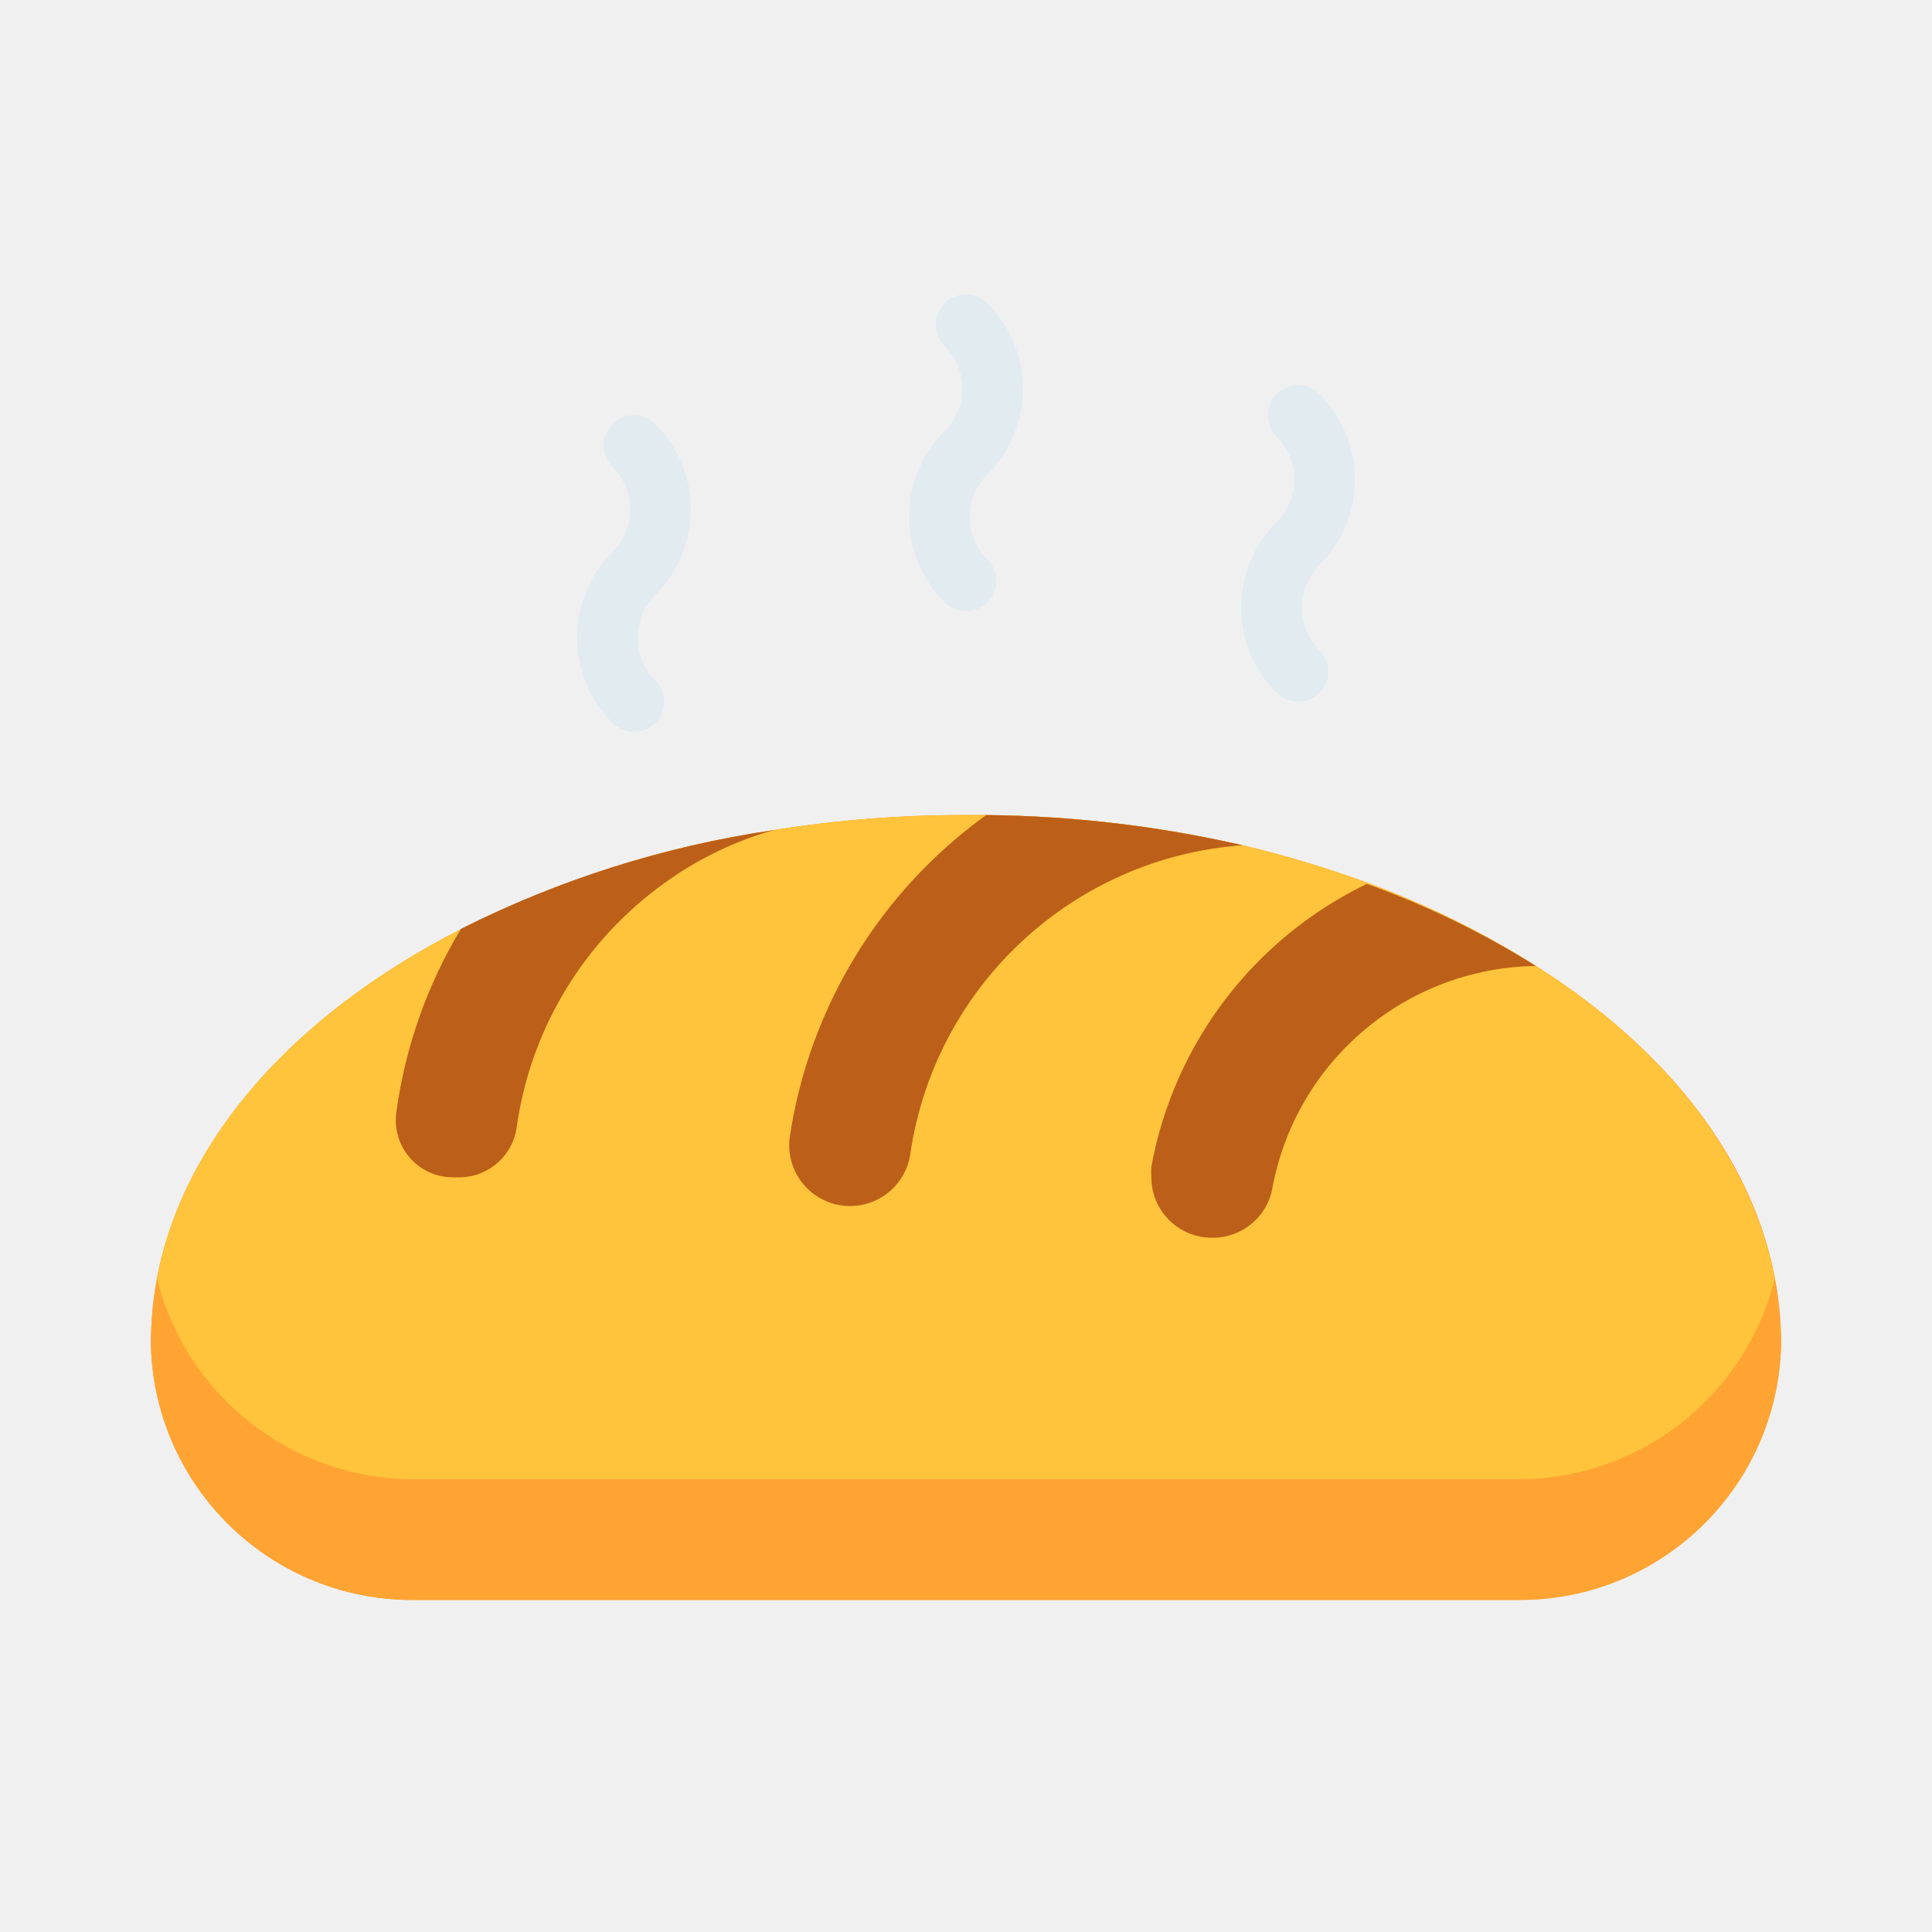
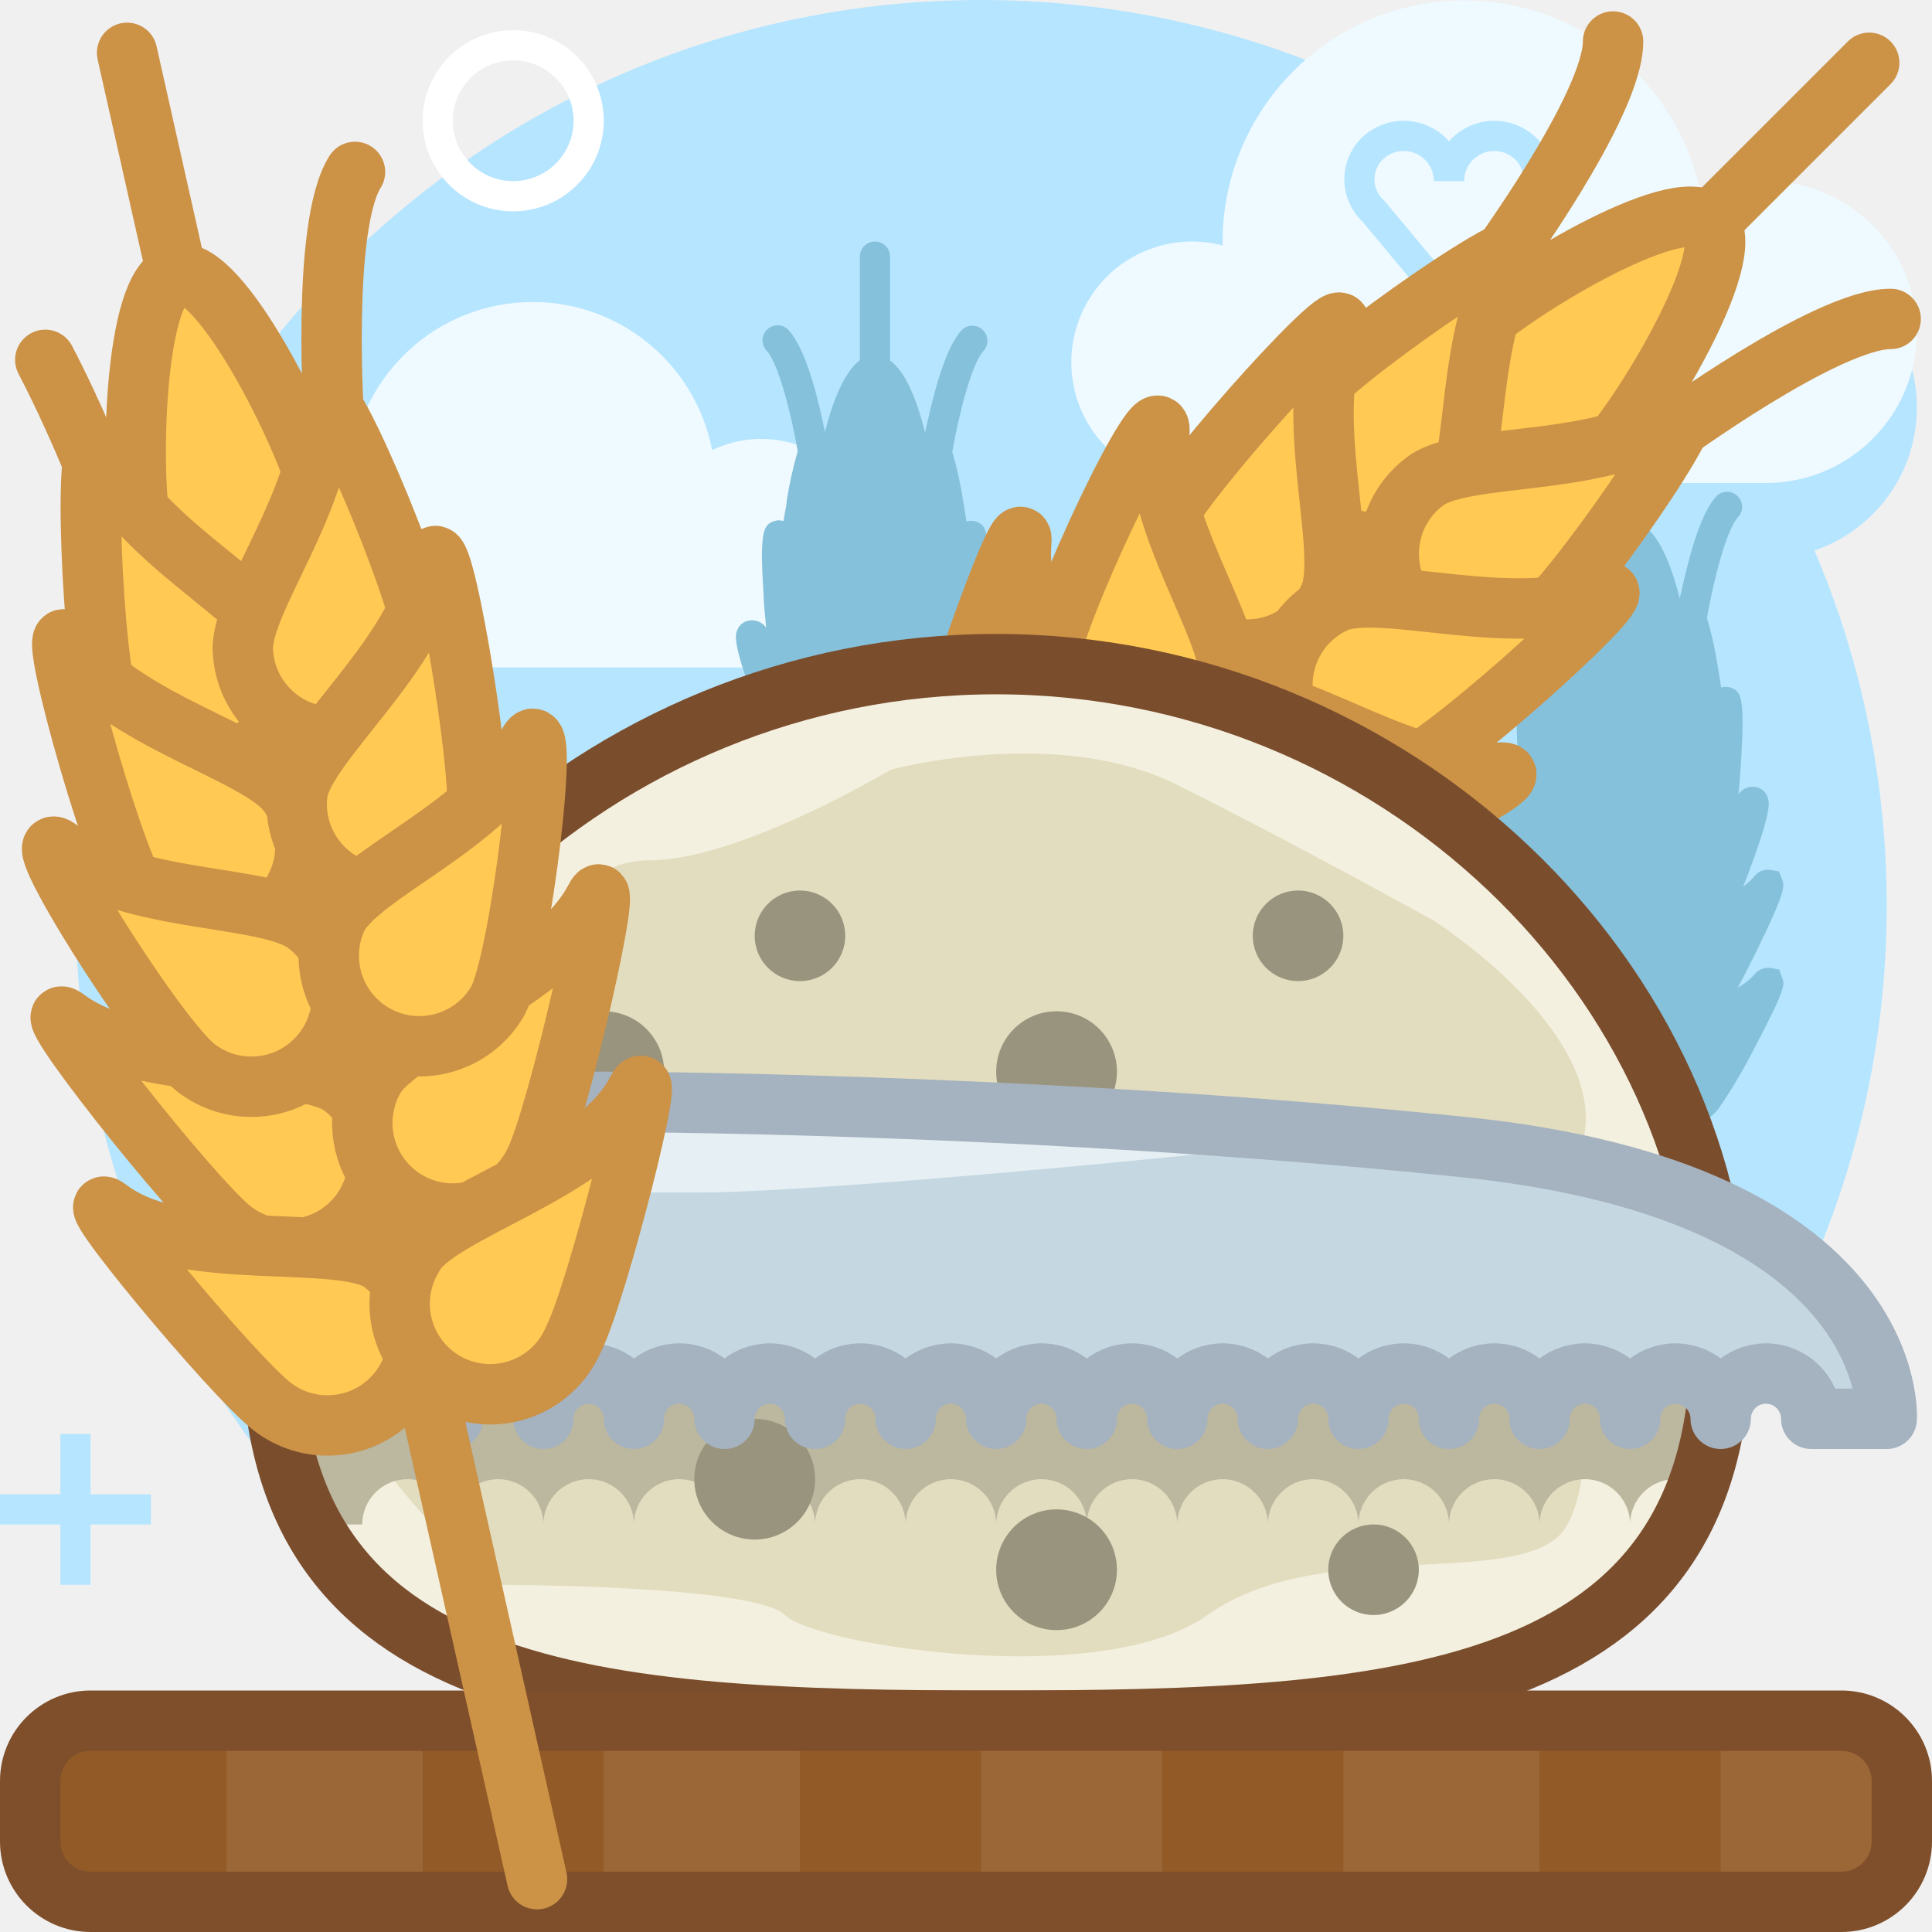
- <svg xmlns="http://www.w3.org/2000/svg" height="100%" viewBox="0 0 64 64">
-   <path fill="#ffa433" d="M59,44.5v.09A8.66,8.66,0,0,1,50.25,53H13.75A8.66,8.66,0,0,1,5,44.59V44.5C5,38.93,9,34,15.29,30.77h0A34,34,0,0,1,25.62,27.5,40,40,0,0,1,32,27h.67a39.79,39.79,0,0,1,8.49,1h0a37.06,37.06,0,0,1,4.18,1.26A29.31,29.31,0,0,1,50.88,32C55.89,35.17,59,39.6,59,44.5Z" />
-   <path fill="#ffa433" d="M59,44.5v.09A8.66,8.66,0,0,1,50.25,53H13.75A8.66,8.66,0,0,1,5,44.59V44.5a12,12,0,0,1,.2-2.16c.89-4.68,4.64-8.8,10.09-11.57h0A34,34,0,0,1,25.62,27.5,40,40,0,0,1,32,27h.67a39.79,39.79,0,0,1,8.49,1h0a37.06,37.06,0,0,1,4.18,1.26A29.31,29.31,0,0,1,50.88,32c4.27,2.7,7.16,6.31,7.91,10.36A10.86,10.86,0,0,1,59,44.5Z" />
-   <path fill="#ffc43b" d="M58.79,42.36A8.75,8.75,0,0,1,50.25,49H13.75A8.76,8.76,0,0,1,5.2,42.34c.89-4.68,4.64-8.8,10.09-11.57h0A34,34,0,0,1,25.62,27.5,40,40,0,0,1,32,27h.67a39.79,39.79,0,0,1,8.49,1h0a37.06,37.06,0,0,1,4.18,1.26A29.31,29.31,0,0,1,50.88,32C55.15,34.7,58,38.31,58.79,42.36Z" />
-   <path fill="#bc5f19" d="M41.16 28a12 12 0 0 0-11 10.19 2 2 0 1 1-4-.51A16.07 16.07 0 0 1 32.67 27 39.79 39.79 0 0 1 41.16 28zM25.62 27.5A11.49 11.49 0 0 0 22 29.26a12 12 0 0 0-4.88 8.05A1.92 1.92 0 0 1 15.24 39H15a1.89 1.89 0 0 1-1.87-2.16 15.9 15.9 0 0 1 2.14-6.07h0A34 34 0 0 1 25.62 27.5zM50.88 32a9 9 0 0 0-8.74 7.41 2 2 0 0 1-2 1.59 2 2 0 0 1-2-2 2.16 2.16 0 0 1 0-.35 13 13 0 0 1 7.14-9.37A29.31 29.31 0 0 1 50.88 32z" />
-   <path fill="#e1ebf0" d="M21 24.24a1 1 0 0 1-.71-.29 4 4 0 0 1 0-5.66 2 2 0 0 0 .59-1.41 2 2 0 0 0-.59-1.42 1 1 0 0 1 0-1.41 1 1 0 0 1 1.42 0 4 4 0 0 1 0 5.66 2 2 0 0 0-.59 1.41 2 2 0 0 0 .59 1.42 1 1 0 0 1 0 1.41A1 1 0 0 1 21 24.24zM32 20.24a1 1 0 0 1-.71-.29 4 4 0 0 1 0-5.66 2 2 0 0 0 .59-1.41 2 2 0 0 0-.59-1.42 1 1 0 0 1 0-1.41 1 1 0 0 1 1.42 0 4 4 0 0 1 0 5.66 2 2 0 0 0-.59 1.41 2 2 0 0 0 .59 1.42 1 1 0 0 1 0 1.41A1 1 0 0 1 32 20.24zM43 23.24a1 1 0 0 1-.71-.29 4 4 0 0 1 0-5.66 2 2 0 0 0 .59-1.41 2 2 0 0 0-.59-1.42 1 1 0 0 1 0-1.41 1 1 0 0 1 1.42 0 4 4 0 0 1 0 5.66 2 2 0 0 0-.59 1.41 2 2 0 0 0 .59 1.42 1 1 0 0 1 0 1.41A1 1 0 0 1 43 23.24z" />
+ <svg xmlns="http://www.w3.org/2000/svg" id="Layer_1" data-name="Layer 1" viewBox="0 0 128 128">
+   <defs>
+     <style>
+             .cls-1 {
+                 fill: #b6e5ff
+             }
+ 
+             .cls-5 {
+                 fill: none
+             }
+ 
+             .cls-5,
+             .cls-6,
+             .cls-7 {
+                 stroke-miterlimit: 10
+             }
+ 
+             .cls-5 {
+                 stroke-width: 2px
+             }
+ 
+             .cls-3 {
+                 fill: #86c1db
+             }
+ 
+             .cls-4 {
+                 fill: #eefaff
+             }
+ 
+             .cls-5 {
+                 stroke: #b6e5ff
+             }
+ 
+             .cls-6,
+             .cls-7 {
+                 fill: #ffd297;
+                 stroke: #cc9246;
+                 stroke-linecap: round;
+                 stroke-width: 4px
+             }
+ 
+             .cls-7 {
+                 fill: #ffc954
+             }
+ 
+             .cls-11 {
+                 fill: #99947e
+             }
+ 
+             .cls-17 {
+                 fill: #925a27
+             }
+         </style>
+   </defs>
+   <circle class="cls-1" cx="65" cy="60" r="60" fill="#b6e5ff" />
+   <path class="cls-1" d="M117 17a9.94 9.94 0 00-4.29 1A16 16 0 0081 21v.26A8 8 0 1079 37h38a10 10 0 000-20z" fill="#b6e5ff" />
+   <circle cx="34" cy="8" r="5" fill="none" stroke="#fff" stroke-linecap="square" stroke-miterlimit="10" stroke-width="2" />
+   <path class="cls-3" d="M118.08 64.79l-.21-.56-.57-.1a1.18 1.18 0 00-1.11.48 3.71 3.71 0 01-1.06.82c.55-1 1.08-2.08 1.31-2.55 1.9-3.88 1.78-4.19 1.64-4.59l-.22-.56-.57-.1a1.14 1.14 0 00-1.1.48 3.71 3.71 0 01-.7.62c.21-.53.4-1 .52-1.35 1.39-3.76 1.21-4.26 1.1-4.56a1 1 0 00-.81-.68 1.15 1.15 0 00-1.12.47c.09-.91.14-1.76.17-2.18.26-4.35 0-4.63-.71-4.88a1 1 0 00-.61 0c-.08-.57-.16-1-.21-1.33a26 26 0 00-.73-3.29c.45-2.53 1.3-5.9 2.09-6.7a1 1 0 00-1.41-1.41c-1.21 1.21-2 4.64-2.48 6.83-.48-1.9-1.23-4-2.32-4.76V28a1 1 0 00-2 0v6.86c-1.08.81-1.83 2.86-2.32 4.76-.43-2.19-1.27-5.62-2.48-6.83a1 1 0 00-1.41 1.41c.79.79 1.65 4.16 2.09 6.7a26 26 0 00-.73 3.29c0 .28-.13.76-.21 1.33a1 1 0 00-.61 0c-.69.25-1 .53-.71 4.88 0 .42.08 1.27.17 2.18a1.15 1.15 0 00-1.12-.47 1 1 0 00-.81.68c-.11.3-.29.8 1.1 4.56.12.34.31.82.52 1.35a3.71 3.71 0 01-.7-.62 1.14 1.14 0 00-1.1-.48l-.59.12-.2.54c-.14.39-.26.7 1.64 4.59.23.47.76 1.54 1.31 2.55a3.71 3.71 0 01-1.06-.82 1.18 1.18 0 00-1.11-.48l-.58.11-.2.54c-.15.41-.25.68 1.66 4.35a36.29 36.29 0 002.54 4.32 4 4 0 002.72 1.41h.36a4 4 0 001.81-.44V96a1 1 0 002 0V74.45a4 4 0 001.81.44h.36a4 4 0 002.72-1.41 36.26 36.26 0 002.54-4.32c1.95-3.69 1.85-3.96 1.7-4.37z" fill="#86c1db" />
+   <path class="cls-4" d="M117 12a9.94 9.94 0 00-4.29 1A16 16 0 0081 16v.26A8 8 0 1079 32h38a10 10 0 000-20zM50.43 29.08a7.52 7.52 0 00-3.25.74 12.11 12.11 0 00-24 2.29v.2a6.05 6.05 0 10-1.52 11.91h28.77a7.57 7.57 0 100-15.14z" fill="#eefaff" />
+   <path class="cls-3" d="M68.08 53.79l-.21-.56-.57-.1a1.18 1.18 0 00-1.11.48 3.71 3.71 0 01-1.06.82c.55-1 1.08-2.08 1.31-2.55 1.9-3.88 1.78-4.19 1.64-4.59l-.22-.56-.57-.1a1.14 1.14 0 00-1.1.48 3.71 3.71 0 01-.7.62c.21-.53.4-1 .52-1.35 1.39-3.76 1.21-4.26 1.1-4.56a1 1 0 00-.81-.68 1.15 1.15 0 00-1.12.47c.09-.91.14-1.76.17-2.18.26-4.35 0-4.63-.71-4.88a1 1 0 00-.61 0c-.08-.57-.16-1-.21-1.33a26 26 0 00-.73-3.29c.45-2.53 1.3-5.9 2.09-6.7a1 1 0 00-1.41-1.41c-1.21 1.21-2 4.64-2.48 6.83-.48-1.9-1.23-4-2.32-4.76V17a1 1 0 00-2 0v6.86c-1.08.81-1.83 2.86-2.32 4.76-.43-2.19-1.27-5.62-2.48-6.83a1 1 0 00-1.41 1.41c.79.79 1.65 4.16 2.09 6.7a26 26 0 00-.73 3.29c0 .28-.13.76-.21 1.33a1 1 0 00-.61 0c-.69.25-1 .53-.71 4.88 0 .42.08 1.27.17 2.18a1.15 1.15 0 00-1.12-.47 1 1 0 00-.81.68c-.11.3-.29.8 1.1 4.56.12.34.31.82.52 1.35a3.71 3.71 0 01-.7-.62 1.14 1.14 0 00-1.1-.48l-.59.12-.2.54c-.14.39-.26.7 1.64 4.59.23.47.76 1.54 1.31 2.55a3.71 3.71 0 01-1.06-.82 1.18 1.18 0 00-1.11-.48l-.58.11-.2.54c-.15.41-.25.68 1.66 4.35a36.29 36.29 0 002.54 4.32 4 4 0 002.72 1.41h.36a4 4 0 001.86-.38V85a1 1 0 002 0V63.45a4 4 0 001.81.44h.36a4 4 0 002.72-1.41 36.26 36.26 0 002.54-4.32c1.9-3.69 1.8-3.96 1.65-4.37z" fill="#86c1db" />
+   <path class="cls-5" d="M101.12 9.88A3 3 0 0096 12h0a3 3 0 00-5.12-2.12A2.86 2.86 0 0091 14l5 6 5-6a2.86 2.86 0 00.12-4.12z" fill="none" stroke-miterlimit="10" stroke-width="2" stroke="#b6e5ff" />
+   <path class="cls-6" stroke-miterlimit="10" fill="#ffd297" stroke="#cc9246" stroke-linecap="round" stroke-width="4" d="M36.16 91.84l72.83-72.83M110.41 28.91s10.61-7.78 14.85-7.78M99.09 17.59S106.87 7 106.87 2.75M113.23 14.77l10.61-10.61" />
+   <path class="cls-7" d="M106.16 30.32a6 6 0 01-8.49-8.49c2.34-2.34 13.44-9.19 15.56-7.07s-4.72 13.24-7.07 15.56z" stroke-miterlimit="10" stroke="#cc9246" stroke-linecap="round" stroke-width="4" fill="#ffc954" />
+   <path class="cls-7" d="M96.17 33.51a6 6 0 01-9.83-6.88c1.9-2.71 16-12.38 14.09-9.66-3.43 4.9-2.36 13.82-4.26 16.54z" stroke-miterlimit="10" stroke="#cc9246" stroke-linecap="round" stroke-width="4" fill="#ffc954" />
+   <path class="cls-7" d="M94.49 31.83a6 6 0 006.88 9.83c2.71-1.9 12.38-16 9.66-14.09-4.9 3.43-13.82 2.36-16.54 4.26zM88.06 39.57a6 6 0 11-10.88-5.07c1.4-3 12.89-15.68 11.49-12.67-2.53 5.43.79 14.74-.61 17.74z" stroke-miterlimit="10" stroke="#cc9246" stroke-linecap="round" stroke-width="4" fill="#ffc954" />
+   <path class="cls-7" d="M88.43 39.94a6 6 0 105.07 10.88c3-1.4 15.68-12.89 12.67-11.49-5.43 2.53-14.74-.79-17.74.61zM73.66 53.86a6 6 0 11-12-1C62 49.51 68 32.68 67.66 36c-.52 6 6.29 14.56 6 17.86z" stroke-miterlimit="10" stroke="#cc9246" stroke-linecap="round" stroke-width="4" fill="#ffc954" />
+   <path class="cls-7" d="M75.14 54.34a6 6 0 001 12C79.49 66 96.32 60 93 60.34c-6 .52-14.56-6.29-17.86-6zM81.44 45.08a6 6 0 01-12-1c.29-3.3 7.66-18.72 7.37-15.42-.48 5.94 4.92 13.12 4.63 16.42z" stroke-miterlimit="10" stroke="#cc9246" stroke-linecap="round" stroke-width="4" fill="#ffc954" />
+   <path class="cls-7" d="M82.92 46.56a6 6 0 101 12c3.3-.29 18.72-7.66 15.42-7.37-5.94.48-13.12-4.92-16.42-4.63zM65.17 63.35a6 6 0 01-12-1c.29-3.3 5.54-19.42 5.25-16.12-.47 5.93 7.04 13.77 6.75 17.12z" stroke-miterlimit="10" stroke="#cc9246" stroke-linecap="round" stroke-width="4" fill="#ffc954" />
+   <path class="cls-7" d="M66.65 62.83a6 6 0 001 12c3.3-.29 19.42-5.54 16.12-5.25-5.93.47-13.77-7.04-17.12-6.75z" stroke-miterlimit="10" stroke="#cc9246" stroke-linecap="round" stroke-width="4" fill="#ffc954" />
+   <path d="M114 88.87C114 112.64 92.51 114 66 114s-48-1.36-48-25.13S39.49 44 66 44s48 21.1 48 44.87z" fill="#e2ddbf" />
+   <path d="M66 44c-26.51 0-48 21.1-48 44.87S39.49 114 66 114s48-1.36 48-25.13S92.51 44 66 44zm37 58c-4 3-16 0-23 5s-26 2-28 0-19-2-19-2-14-11-8-16 8-23 10-24c0 0 2-8 8-8s16-6 16-6 11-3 19 1 17 9 17 9 11 7 10 14 2 24-2 27z" fill="#f4f0df" />
+   <path d="M40 80H18a40 40 0 00-1 8.87A25.2 25.2 0 0019.67 101H24a3 3 0 016 0 3 3 0 016 0 3 3 0 016 0 3 3 0 016 0 3 3 0 016 0 3 3 0 016 0 3 3 0 016 0 3 3 0 016 0 3 3 0 016 0 3 3 0 016 0 3 3 0 016 0 3 3 0 016 0 3 3 0 016 0 3 3 0 016 0 3 3 0 013.61-2.94 28.11 28.11 0 001.39-9.19c0-.7 0-1.39-.06-2.08A54 54 0 0097 83c-29-3-57-3-57-3z" fill="#bcb79f" />
+   <circle class="cls-11" cx="70" cy="104" r="4" fill="#99947e" />
+   <circle class="cls-11" cx="70" cy="71" r="4" fill="#99947e" />
+   <circle class="cls-11" cx="40" cy="71" r="4" fill="#99947e" />
+   <circle class="cls-11" cx="50" cy="98" r="4" fill="#99947e" />
+   <circle class="cls-11" cx="86" cy="62" r="3" fill="#99947e" />
+   <circle class="cls-11" cx="53" cy="62" r="3" fill="#99947e" />
+   <circle class="cls-11" cx="91" cy="104" r="3" fill="#99947e" />
+   <path d="M114 88.87C114 112.64 92.51 114 66 114s-48-1.36-48-25.13S39.49 44 66 44s48 21.1 48 44.87z" fill="none" stroke-width="4" stroke="#7a4d2d" stroke-linejoin="round" />
+   <path d="M97 76c-29-3-57-3-57-3H15l4 21h5a3 3 0 016 0 3 3 0 016 0 3 3 0 016 0 3 3 0 016 0 3 3 0 016 0 3 3 0 016 0 3 3 0 016 0 3 3 0 016 0 3 3 0 016 0 3 3 0 016 0 3 3 0 016 0 3 3 0 016 0 3 3 0 016 0 3 3 0 016 0 3 3 0 016 0 3 3 0 016 0h5s1-15-28-18z" fill="#c5d8e2" />
+   <path d="M84 76c-29-3-37-3-37-3H12v8a8.66 8.66 0 018.09 5l2.64-7H47s8 0 37-3z" fill="#e6f0f4" />
+   <path d="M14.1 82.5C19 85.92 20 94 20 94h4a3 3 0 016 0 3 3 0 016 0 3 3 0 016 0 3 3 0 016 0 3 3 0 016 0 3 3 0 016 0 3 3 0 016 0 3 3 0 016 0 3 3 0 016 0 3 3 0 016 0 3 3 0 016 0 3 3 0 016 0 3 3 0 016 0 3 3 0 016 0 3 3 0 016 0 3 3 0 016 0h5s1-15-28-18-57-3-57-3H13.75" fill="none" stroke-linecap="round" stroke-width="4" stroke-linejoin="round" stroke="#a5b2bf" />
+   <rect x="2" y="114" width="124" height="12" rx="4" ry="4" fill="#9b6736" />
+   <path class="cls-17" d="M15 114H6a4 4 0 00-3 1.39v9.23A4 4 0 006 126h9zM28 114h12v12H28zM53 114h12v12H53zM77 114h12v12H77zM102 114h12v12h-12z" fill="#925a27" />
+   <rect x="2" y="114" width="124" height="12" rx="4" ry="4" fill="none" stroke-miterlimit="10" stroke-width="4" stroke="#7f4f2b" />
+   <path class="cls-6" stroke-miterlimit="10" fill="#ffd297" stroke="#cc9246" stroke-linecap="round" stroke-width="4" d="M35.58 124.5L13.02 24M22.14 28.1s-.89-13.1 1.38-16.71M6.53 31.6S5 27.67 3 23.84M11.71 18.14L8.42 3.5" />
+   <path class="cls-7" d="M21.07 32.44a6 6 0 11-11.71 2.63c-.73-3.23-.58-16.27 2.35-16.93s8.63 11.07 9.36 14.3z" stroke-miterlimit="10" stroke="#cc9246" stroke-linecap="round" stroke-width="4" fill="#ffc954" />
+   <path class="cls-7" d="M18.41 42.58A6 6 0 117.34 47.2c-1.28-3.06-1.9-20.13-.62-17.08 2.28 5.54 10.41 9.4 11.69 12.46z" stroke-miterlimit="10" stroke="#cc9246" stroke-linecap="round" stroke-width="4" fill="#ffc954" />
+   <path class="cls-7" d="M16.09 43.1a6 6 0 0012-.55c-.15-3.31-6.89-19-6.73-15.71.26 6-5.42 12.95-5.27 16.26zM19.19 52.68a6 6 0 11-10.1 6.47C7.3 56.37 2.74 39.88 4.53 42.67c3.24 5.05 12.87 7.22 14.66 10.01z" stroke-miterlimit="10" stroke="#cc9246" stroke-linecap="round" stroke-width="4" fill="#ffc954" />
+   <path class="cls-7" d="M19.7 52.57a6 6 0 0011.9 1.54c.4-3.29-2.5-20.11-2.92-16.86-.77 5.95-8.55 12.03-8.98 15.32zM22.71 72a6 6 0 01-7.28 9.54c-2.63-2-13.66-16-11-14C9.17 71.1 20.08 69.95 22.71 72z" stroke-miterlimit="10" stroke="#cc9246" stroke-linecap="round" stroke-width="4" fill="#ffc954" />
+   <path class="cls-7" d="M24.75 71.5A6 6 0 1035.41 77c1.52-2.94 5.5-20.35 4-17.41-2.78 5.35-13.13 8.97-14.66 11.91zM20.31 61.22A6 6 0 1113 70.76c-2.63-2-11.71-16.49-9.08-14.48 4.8 3.65 13.75 2.93 16.39 4.94z" stroke-miterlimit="10" stroke="#cc9246" stroke-linecap="round" stroke-width="4" fill="#ffc954" />
+   <path class="cls-7" d="M22.35 60.77A6 6 0 0033 66.28c1.52-2.94 3.54-19.91 2-17-2.73 5.36-11.13 8.54-12.65 11.49zM25.34 83.67a6 6 0 01-7.28 9.54c-2.63-2-13.45-15.07-10.81-13.06 4.75 3.63 15.46 1.51 18.09 3.52z" stroke-miterlimit="10" stroke="#cc9246" stroke-linecap="round" stroke-width="4" fill="#ffc954" />
+   <path class="cls-7" d="M27.38 83.21A6 6 0 1038 88.72c1.52-2.94 5.71-19.37 4.19-16.43-2.71 5.33-13.29 7.98-14.81 10.92z" stroke-miterlimit="10" stroke="#cc9246" stroke-linecap="round" stroke-width="4" fill="#ffc954" />
+   <path class="cls-5" fill="none" stroke-miterlimit="10" stroke-width="2" stroke="#b6e5ff" d="M0 100h10M5 105V95" />
</svg>
